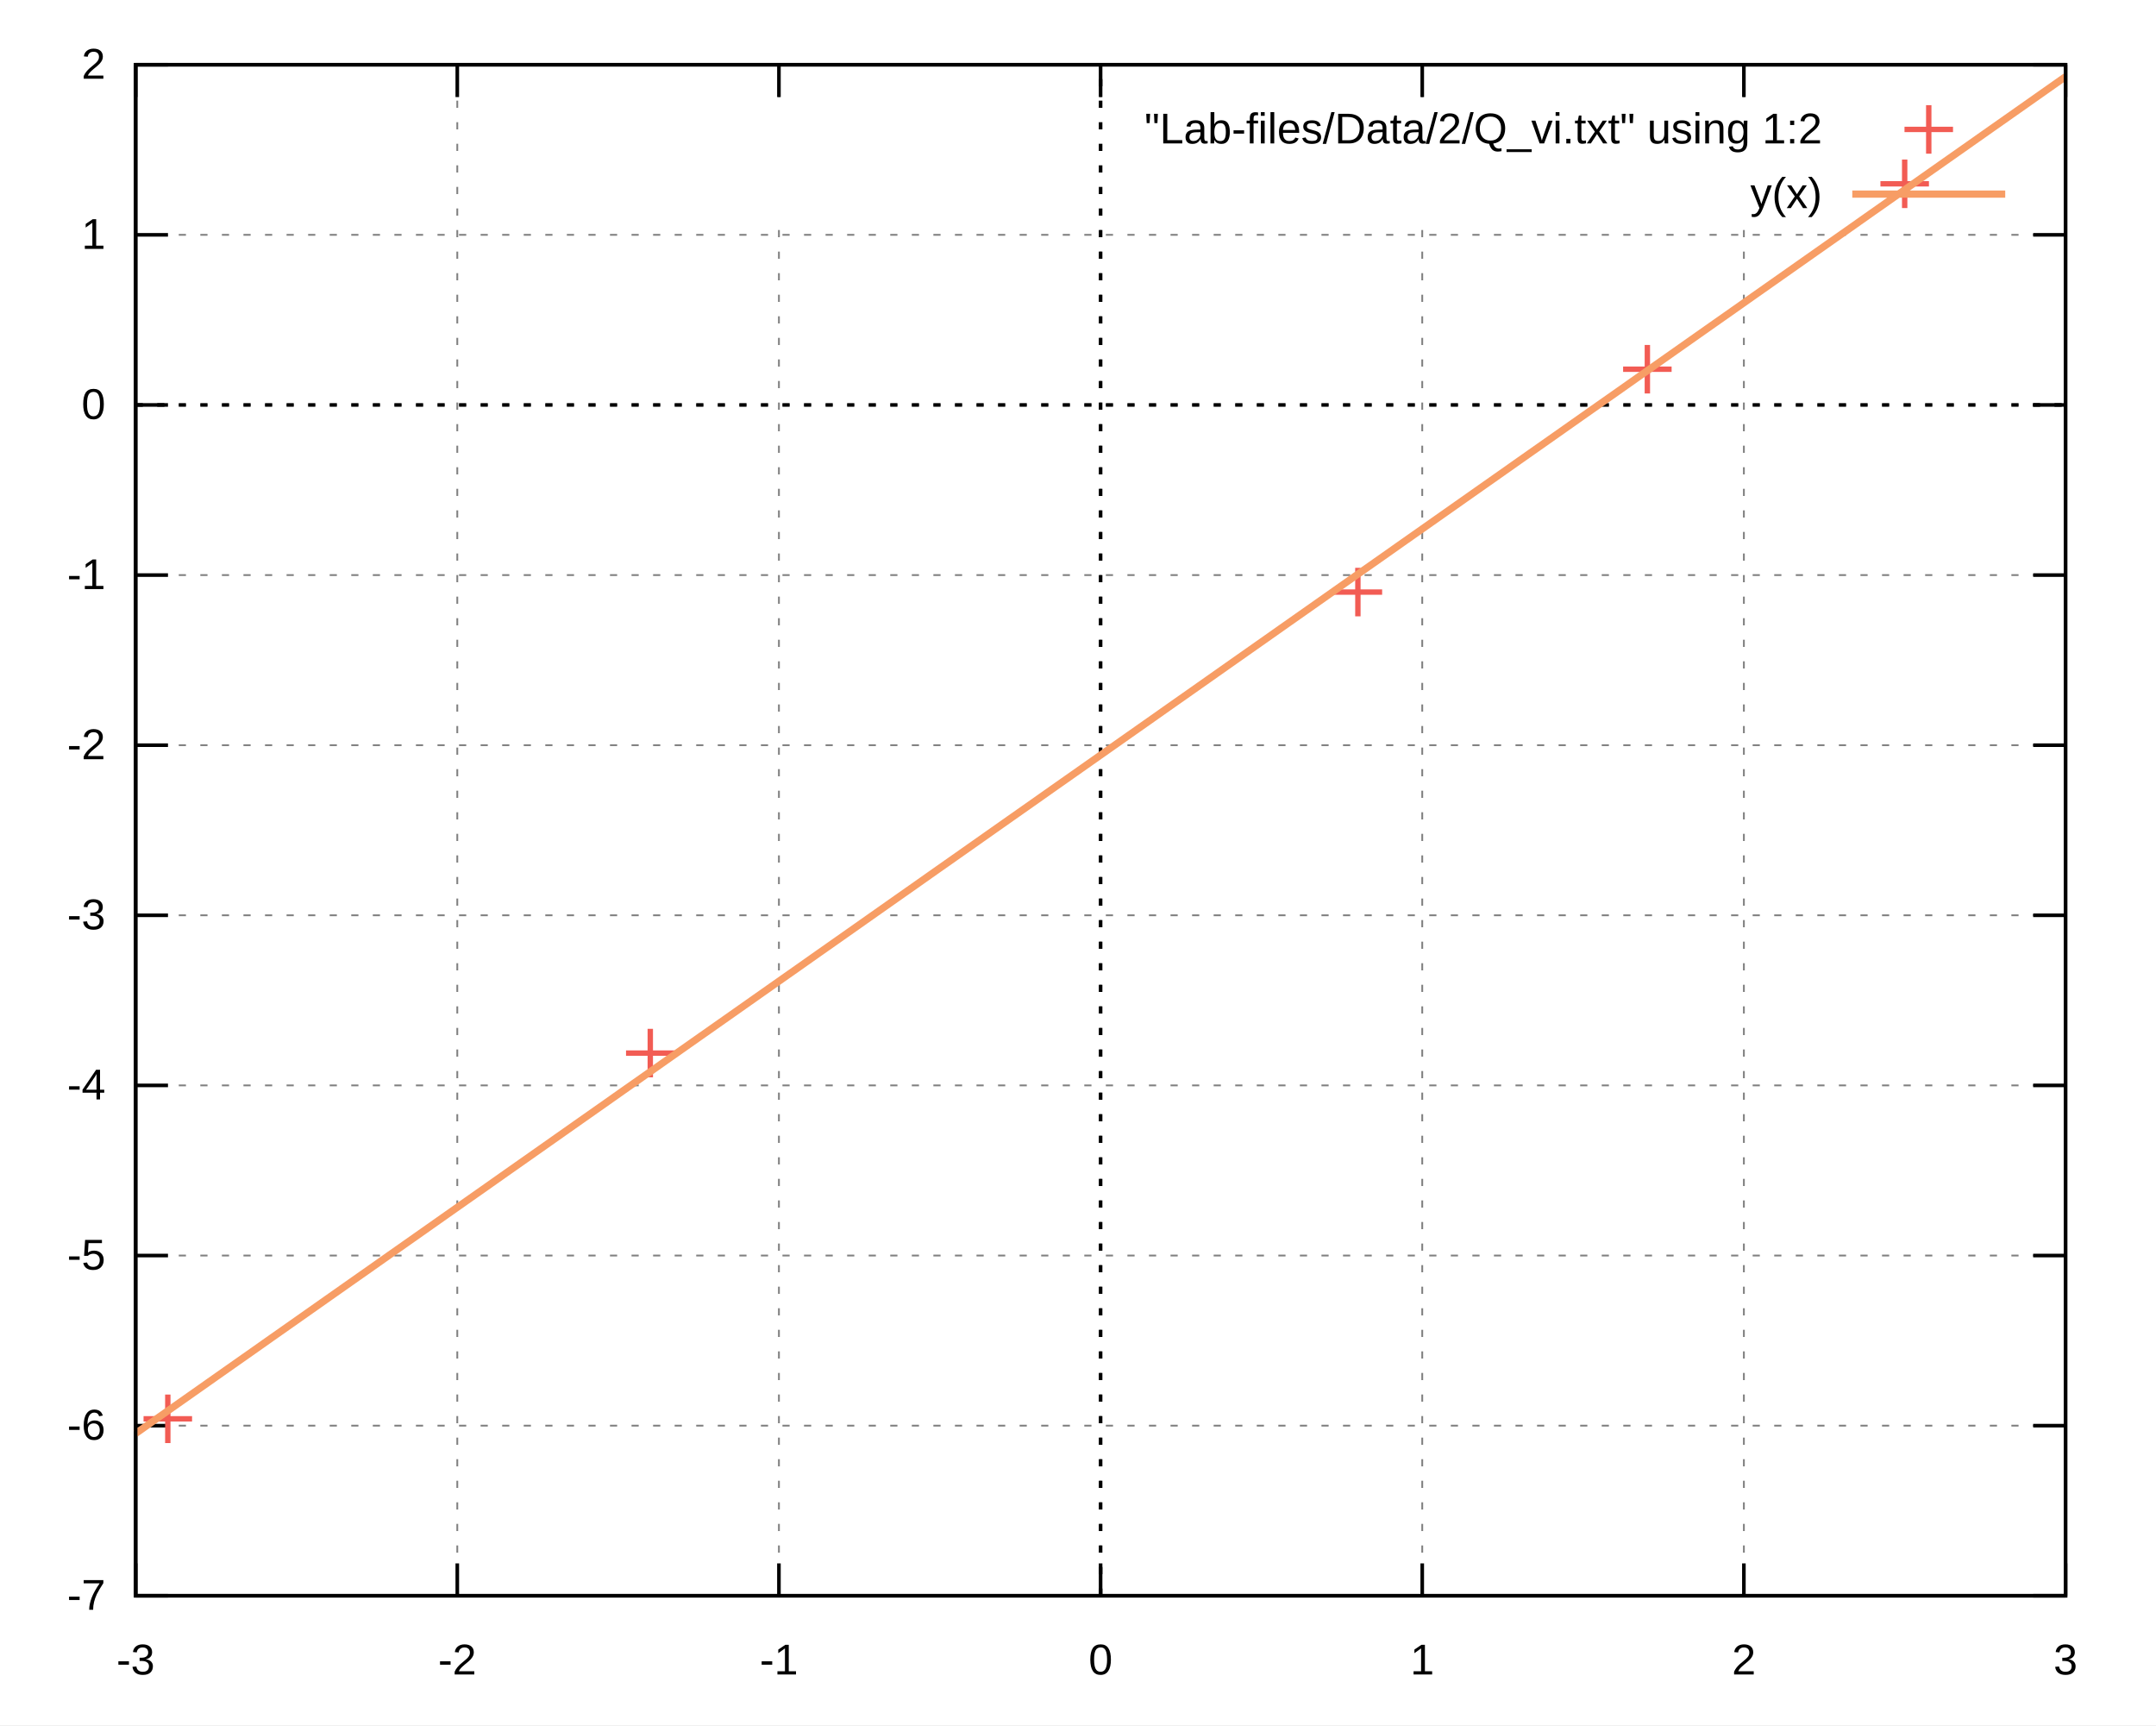
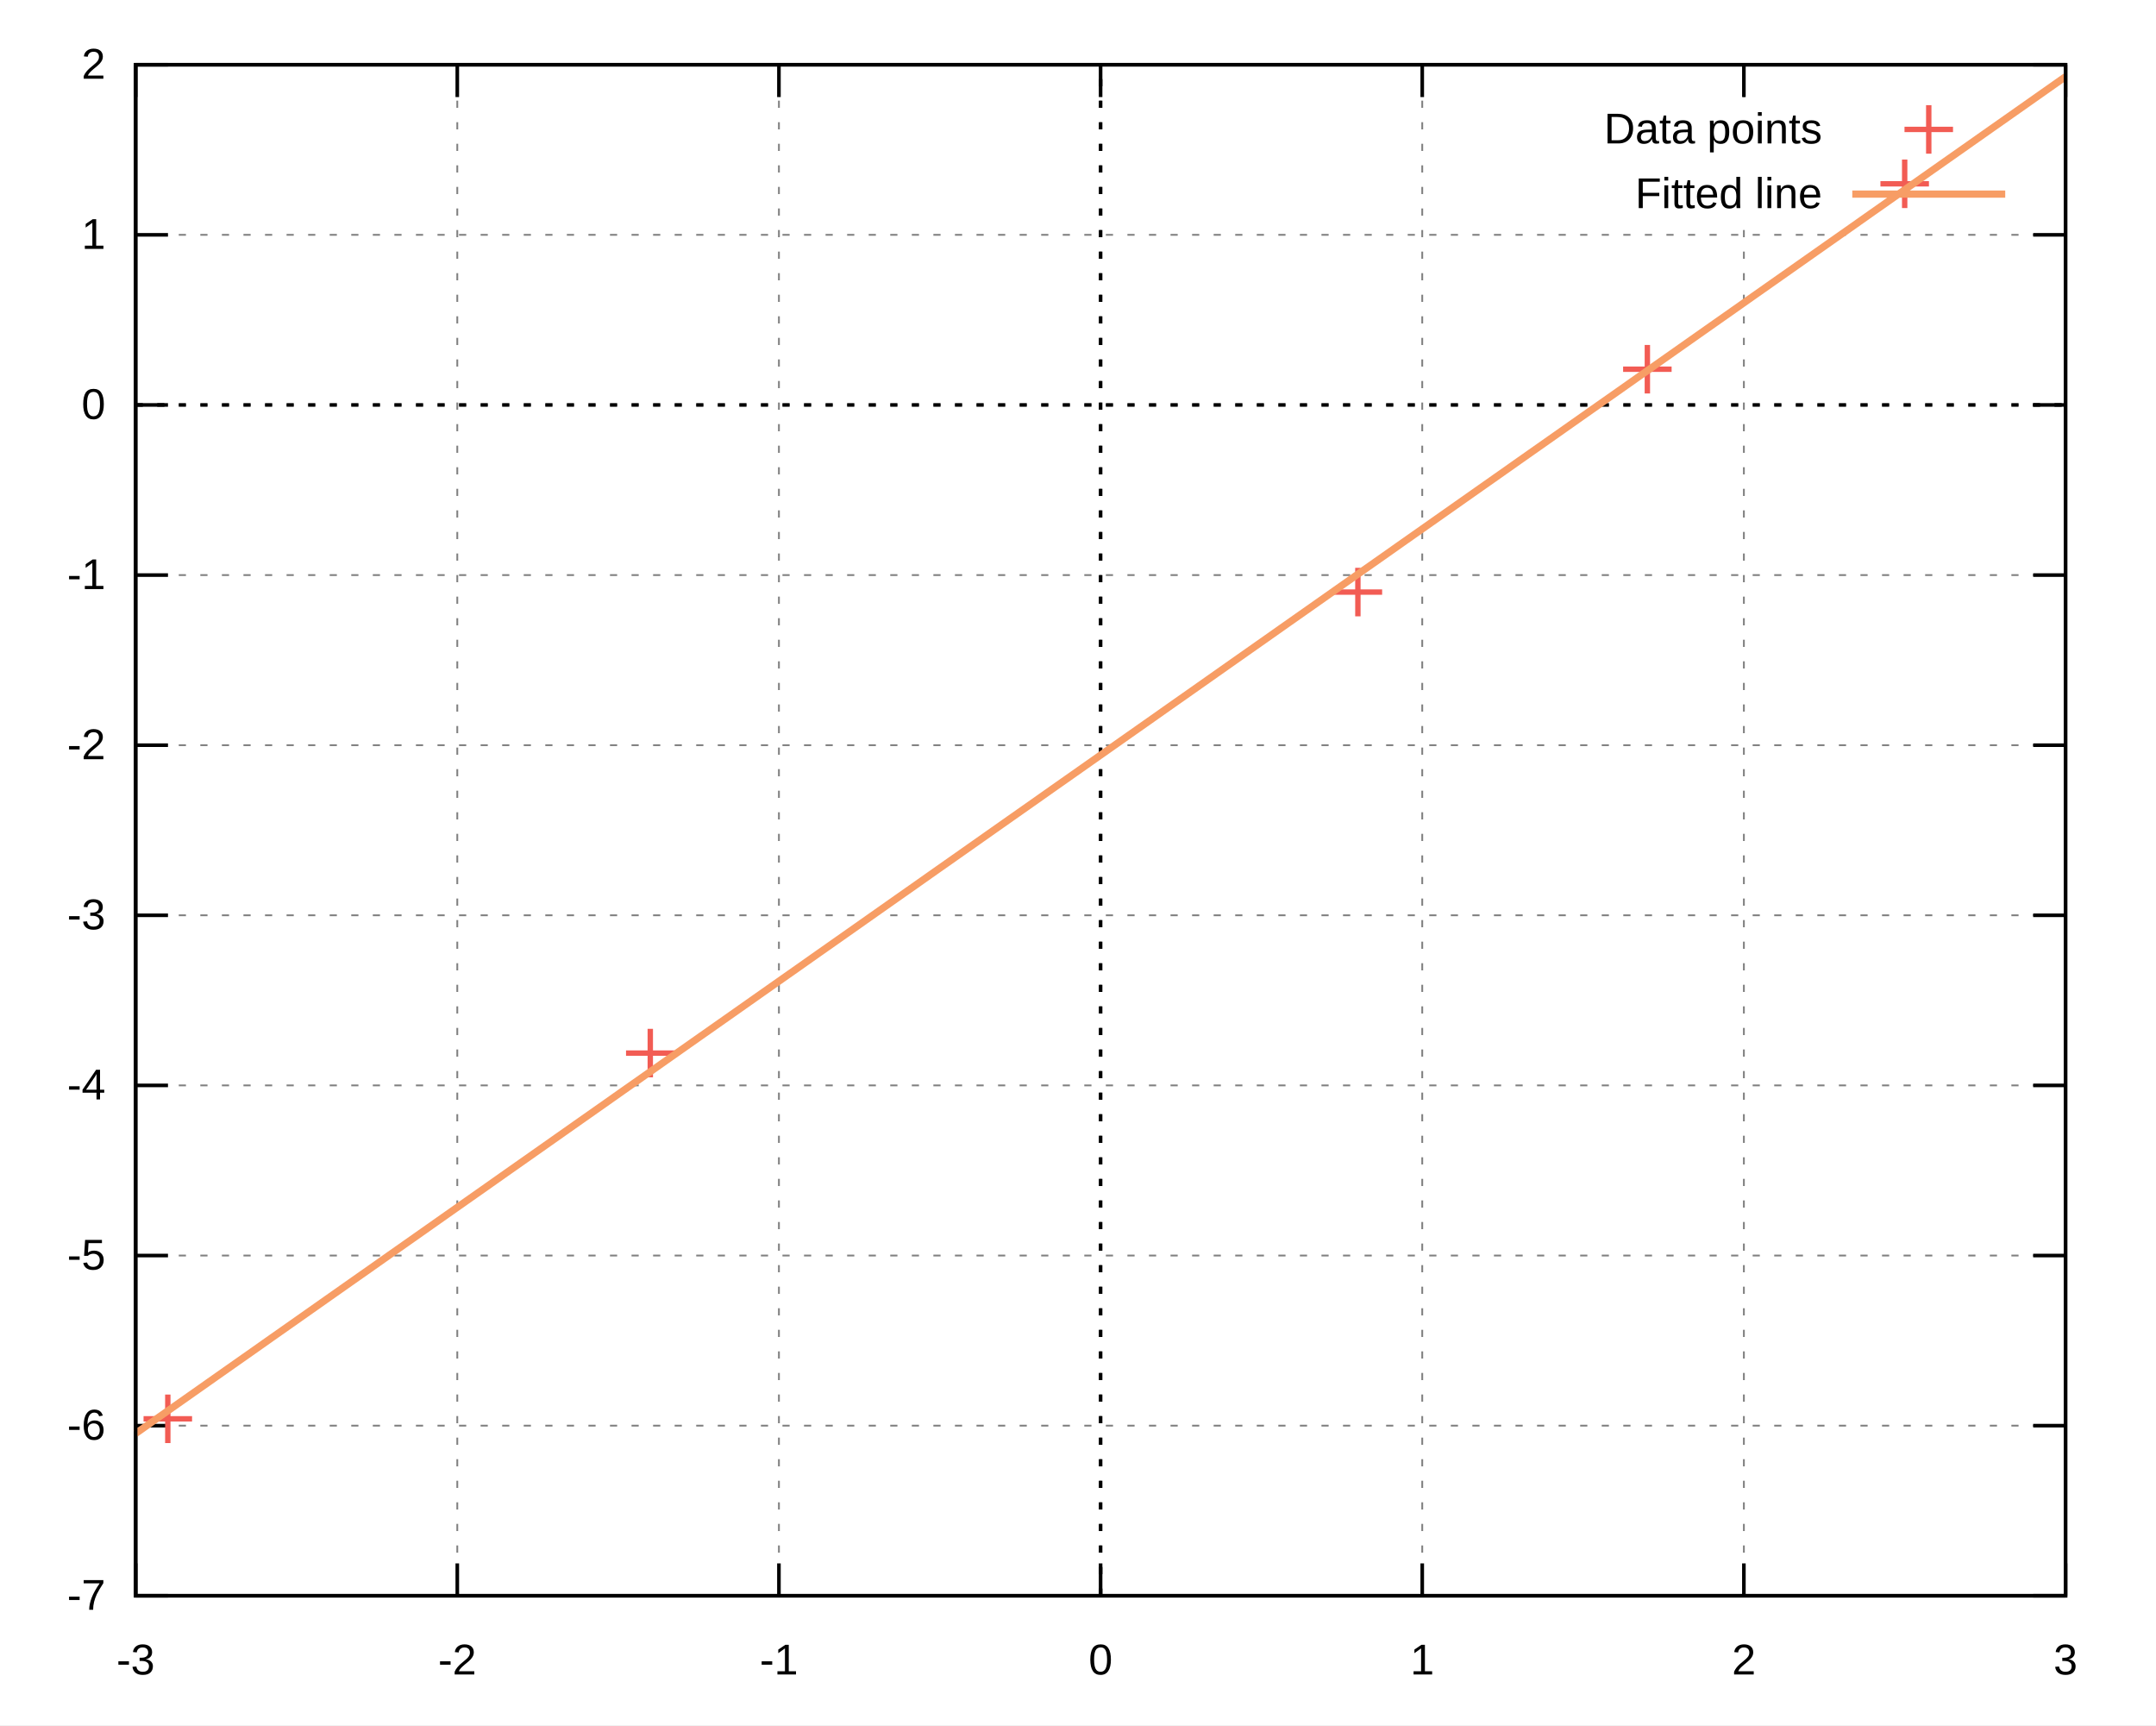
<svg xmlns="http://www.w3.org/2000/svg" xmlns:xlink="http://www.w3.org/1999/xlink" width="600" height="480" viewBox="0 0 600 480">
  <g id="gnuplot_canvas">
    <rect x="0" y="0" width="600" height="480" fill="#ffffff" />
    <defs>
      <circle id="gpDot" r="0.5" stroke-width="0.5" stroke="currentColor" />
      <path id="gpPt0" stroke-width="0.222" stroke="currentColor" d="M-1,0 h2 M0,-1 v2" />
      <path id="gpPt1" stroke-width="0.222" stroke="currentColor" d="M-1,-1 L1,1 M1,-1 L-1,1" />
      <path id="gpPt2" stroke-width="0.222" stroke="currentColor" d="M-1,0 L1,0 M0,-1 L0,1 M-1,-1 L1,1 M-1,1 L1,-1" />
      <rect id="gpPt3" stroke-width="0.222" stroke="currentColor" x="-1" y="-1" width="2" height="2" />
      <rect id="gpPt4" stroke-width="0.222" stroke="currentColor" fill="currentColor" x="-1" y="-1" width="2" height="2" />
      <circle id="gpPt5" stroke-width="0.222" stroke="currentColor" cx="0" cy="0" r="1" />
      <use xlink:href="#gpPt5" id="gpPt6" fill="currentColor" stroke="none" />
      <path id="gpPt7" stroke-width="0.222" stroke="currentColor" d="M0,-1.33 L-1.33,0.67 L1.33,0.67 z" />
      <use xlink:href="#gpPt7" id="gpPt8" fill="currentColor" stroke="none" />
      <use xlink:href="#gpPt7" id="gpPt9" stroke="currentColor" transform="rotate(180)" />
      <use xlink:href="#gpPt9" id="gpPt10" fill="currentColor" stroke="none" />
      <use xlink:href="#gpPt3" id="gpPt11" stroke="currentColor" transform="rotate(45)" />
      <use xlink:href="#gpPt11" id="gpPt12" fill="currentColor" stroke="none" />
      <path id="gpPt13" stroke-width="0.222" stroke="currentColor" d="M0,1.330 L1.265,0.411 L0.782,-1.067 L-0.782,-1.076 L-1.265,0.411 z" />
      <use xlink:href="#gpPt13" id="gpPt14" fill="currentColor" stroke="none" />
      <filter id="textbox" filterUnits="objectBoundingBox" x="0" y="0" height="1" width="1">
        <feFlood flood-color="#FFFFFF" flood-opacity="1" result="bgnd" />
        <feComposite in="SourceGraphic" in2="bgnd" operator="atop" />
      </filter>
      <filter id="greybox" filterUnits="objectBoundingBox" x="0" y="0" height="1" width="1">
        <feFlood flood-color="lightgrey" flood-opacity="1" result="grey" />
        <feComposite in="SourceGraphic" in2="grey" operator="atop" />
      </filter>
    </defs>
    <g fill="none" color="#FFFFFF" stroke="currentColor" stroke-width="1.00" stroke-linecap="butt" stroke-linejoin="miter">
</g>
    <g fill="none" color="black" stroke="currentColor" stroke-width="1.00" stroke-linecap="butt" stroke-linejoin="miter">
</g>
    <g fill="none" color="black" stroke="black" stroke-width="0.50" stroke-linecap="butt" stroke-linejoin="miter">
</g>
    <g fill="none" color="gray" stroke="currentColor" stroke-width="0.50" stroke-linecap="butt" stroke-linejoin="miter">
      <path stroke="gray" stroke-dasharray="2,4" class="gridline" d="M37.75,444.00 L574.82,444.00  " />
    </g>
    <g fill="none" color="gray" stroke="gray" stroke-width="1.00" stroke-linecap="butt" stroke-linejoin="miter">
</g>
    <g fill="none" color="black" stroke="currentColor" stroke-width="1.00" stroke-linecap="butt" stroke-linejoin="miter">
      <path stroke="black" d="M37.75,444.00 L46.75,444.00 M574.82,444.00 L565.82,444.00  " />
      <g transform="translate(29.36,447.90)" stroke="none" fill="black" font-family="Arial" font-size="12.00" text-anchor="end">
        <text>
          <tspan font-family="Arial">-7</tspan>
        </text>
      </g>
    </g>
    <g fill="none" color="black" stroke="currentColor" stroke-width="1.00" stroke-linecap="butt" stroke-linejoin="miter">
</g>
    <g fill="none" color="black" stroke="black" stroke-width="0.50" stroke-linecap="butt" stroke-linejoin="miter">
</g>
    <g fill="none" color="gray" stroke="currentColor" stroke-width="0.50" stroke-linecap="butt" stroke-linejoin="miter">
      <path stroke="gray" stroke-dasharray="2,4" class="gridline" d="M37.75,396.67 L574.82,396.67  " />
    </g>
    <g fill="none" color="gray" stroke="gray" stroke-width="1.00" stroke-linecap="butt" stroke-linejoin="miter">
</g>
    <g fill="none" color="black" stroke="currentColor" stroke-width="1.00" stroke-linecap="butt" stroke-linejoin="miter">
      <path stroke="black" d="M37.75,396.67 L46.75,396.67 M574.82,396.67 L565.82,396.67  " />
      <g transform="translate(29.36,400.57)" stroke="none" fill="black" font-family="Arial" font-size="12.00" text-anchor="end">
        <text>
          <tspan font-family="Arial">-6</tspan>
        </text>
      </g>
    </g>
    <g fill="none" color="black" stroke="currentColor" stroke-width="1.00" stroke-linecap="butt" stroke-linejoin="miter">
</g>
    <g fill="none" color="black" stroke="black" stroke-width="0.50" stroke-linecap="butt" stroke-linejoin="miter">
</g>
    <g fill="none" color="gray" stroke="currentColor" stroke-width="0.50" stroke-linecap="butt" stroke-linejoin="miter">
      <path stroke="gray" stroke-dasharray="2,4" class="gridline" d="M37.75,349.34 L574.82,349.34  " />
    </g>
    <g fill="none" color="gray" stroke="gray" stroke-width="1.00" stroke-linecap="butt" stroke-linejoin="miter">
</g>
    <g fill="none" color="black" stroke="currentColor" stroke-width="1.00" stroke-linecap="butt" stroke-linejoin="miter">
      <path stroke="black" d="M37.75,349.34 L46.75,349.34 M574.82,349.34 L565.82,349.34  " />
      <g transform="translate(29.36,353.24)" stroke="none" fill="black" font-family="Arial" font-size="12.00" text-anchor="end">
        <text>
          <tspan font-family="Arial">-5</tspan>
        </text>
      </g>
    </g>
    <g fill="none" color="black" stroke="currentColor" stroke-width="1.00" stroke-linecap="butt" stroke-linejoin="miter">
</g>
    <g fill="none" color="black" stroke="black" stroke-width="0.50" stroke-linecap="butt" stroke-linejoin="miter">
</g>
    <g fill="none" color="gray" stroke="currentColor" stroke-width="0.50" stroke-linecap="butt" stroke-linejoin="miter">
      <path stroke="gray" stroke-dasharray="2,4" class="gridline" d="M37.75,302.00 L574.82,302.00  " />
    </g>
    <g fill="none" color="gray" stroke="gray" stroke-width="1.00" stroke-linecap="butt" stroke-linejoin="miter">
</g>
    <g fill="none" color="black" stroke="currentColor" stroke-width="1.00" stroke-linecap="butt" stroke-linejoin="miter">
      <path stroke="black" d="M37.75,302.00 L46.75,302.00 M574.82,302.00 L565.82,302.00  " />
      <g transform="translate(29.36,305.90)" stroke="none" fill="black" font-family="Arial" font-size="12.00" text-anchor="end">
        <text>
          <tspan font-family="Arial">-4</tspan>
        </text>
      </g>
    </g>
    <g fill="none" color="black" stroke="currentColor" stroke-width="1.00" stroke-linecap="butt" stroke-linejoin="miter">
</g>
    <g fill="none" color="black" stroke="black" stroke-width="0.50" stroke-linecap="butt" stroke-linejoin="miter">
</g>
    <g fill="none" color="gray" stroke="currentColor" stroke-width="0.50" stroke-linecap="butt" stroke-linejoin="miter">
      <path stroke="gray" stroke-dasharray="2,4" class="gridline" d="M37.75,254.67 L574.82,254.67  " />
    </g>
    <g fill="none" color="gray" stroke="gray" stroke-width="1.00" stroke-linecap="butt" stroke-linejoin="miter">
</g>
    <g fill="none" color="black" stroke="currentColor" stroke-width="1.00" stroke-linecap="butt" stroke-linejoin="miter">
      <path stroke="black" d="M37.75,254.67 L46.75,254.67 M574.82,254.67 L565.82,254.67  " />
      <g transform="translate(29.36,258.57)" stroke="none" fill="black" font-family="Arial" font-size="12.00" text-anchor="end">
        <text>
          <tspan font-family="Arial">-3</tspan>
        </text>
      </g>
    </g>
    <g fill="none" color="black" stroke="currentColor" stroke-width="1.00" stroke-linecap="butt" stroke-linejoin="miter">
</g>
    <g fill="none" color="black" stroke="black" stroke-width="0.50" stroke-linecap="butt" stroke-linejoin="miter">
</g>
    <g fill="none" color="gray" stroke="currentColor" stroke-width="0.50" stroke-linecap="butt" stroke-linejoin="miter">
      <path stroke="gray" stroke-dasharray="2,4" class="gridline" d="M37.75,207.34 L574.82,207.34  " />
    </g>
    <g fill="none" color="gray" stroke="gray" stroke-width="1.00" stroke-linecap="butt" stroke-linejoin="miter">
</g>
    <g fill="none" color="black" stroke="currentColor" stroke-width="1.00" stroke-linecap="butt" stroke-linejoin="miter">
      <path stroke="black" d="M37.75,207.34 L46.75,207.34 M574.82,207.34 L565.82,207.34  " />
      <g transform="translate(29.36,211.24)" stroke="none" fill="black" font-family="Arial" font-size="12.00" text-anchor="end">
        <text>
          <tspan font-family="Arial">-2</tspan>
        </text>
      </g>
    </g>
    <g fill="none" color="black" stroke="currentColor" stroke-width="1.00" stroke-linecap="butt" stroke-linejoin="miter">
</g>
    <g fill="none" color="black" stroke="black" stroke-width="0.50" stroke-linecap="butt" stroke-linejoin="miter">
</g>
    <g fill="none" color="gray" stroke="currentColor" stroke-width="0.50" stroke-linecap="butt" stroke-linejoin="miter">
      <path stroke="gray" stroke-dasharray="2,4" class="gridline" d="M37.75,160.01 L574.82,160.01  " />
    </g>
    <g fill="none" color="gray" stroke="gray" stroke-width="1.00" stroke-linecap="butt" stroke-linejoin="miter">
</g>
    <g fill="none" color="black" stroke="currentColor" stroke-width="1.00" stroke-linecap="butt" stroke-linejoin="miter">
      <path stroke="black" d="M37.75,160.01 L46.75,160.01 M574.82,160.01 L565.82,160.01  " />
      <g transform="translate(29.36,163.91)" stroke="none" fill="black" font-family="Arial" font-size="12.00" text-anchor="end">
        <text>
          <tspan font-family="Arial">-1</tspan>
        </text>
      </g>
    </g>
    <g fill="none" color="black" stroke="currentColor" stroke-width="1.00" stroke-linecap="butt" stroke-linejoin="miter">
</g>
    <g fill="none" color="black" stroke="black" stroke-width="0.50" stroke-linecap="butt" stroke-linejoin="miter">
</g>
    <g fill="none" color="gray" stroke="currentColor" stroke-width="0.50" stroke-linecap="butt" stroke-linejoin="miter">
      <path stroke="gray" stroke-dasharray="2,4" class="gridline" d="M37.75,112.67 L574.82,112.67  " />
    </g>
    <g fill="none" color="gray" stroke="gray" stroke-width="1.00" stroke-linecap="butt" stroke-linejoin="miter">
</g>
    <g fill="none" color="black" stroke="currentColor" stroke-width="1.00" stroke-linecap="butt" stroke-linejoin="miter">
      <path stroke="black" d="M37.75,112.67 L46.75,112.67 M574.82,112.67 L565.82,112.67  " />
      <g transform="translate(29.36,116.57)" stroke="none" fill="black" font-family="Arial" font-size="12.00" text-anchor="end">
        <text>
          <tspan font-family="Arial"> 0</tspan>
        </text>
      </g>
    </g>
    <g fill="none" color="black" stroke="currentColor" stroke-width="1.00" stroke-linecap="butt" stroke-linejoin="miter">
</g>
    <g fill="none" color="black" stroke="black" stroke-width="0.50" stroke-linecap="butt" stroke-linejoin="miter">
</g>
    <g fill="none" color="gray" stroke="currentColor" stroke-width="0.50" stroke-linecap="butt" stroke-linejoin="miter">
      <path stroke="gray" stroke-dasharray="2,4" class="gridline" d="M37.75,65.34 L574.82,65.34  " />
    </g>
    <g fill="none" color="gray" stroke="gray" stroke-width="1.00" stroke-linecap="butt" stroke-linejoin="miter">
</g>
    <g fill="none" color="black" stroke="currentColor" stroke-width="1.00" stroke-linecap="butt" stroke-linejoin="miter">
      <path stroke="black" d="M37.75,65.34 L46.75,65.34 M574.82,65.34 L565.82,65.34  " />
      <g transform="translate(29.36,69.24)" stroke="none" fill="black" font-family="Arial" font-size="12.00" text-anchor="end">
        <text>
          <tspan font-family="Arial"> 1</tspan>
        </text>
      </g>
    </g>
    <g fill="none" color="black" stroke="currentColor" stroke-width="1.00" stroke-linecap="butt" stroke-linejoin="miter">
</g>
    <g fill="none" color="black" stroke="black" stroke-width="0.50" stroke-linecap="butt" stroke-linejoin="miter">
</g>
    <g fill="none" color="gray" stroke="currentColor" stroke-width="0.50" stroke-linecap="butt" stroke-linejoin="miter">
      <path stroke="gray" stroke-dasharray="2,4" class="gridline" d="M37.75,18.01 L574.82,18.01  " />
    </g>
    <g fill="none" color="gray" stroke="gray" stroke-width="1.00" stroke-linecap="butt" stroke-linejoin="miter">
</g>
    <g fill="none" color="black" stroke="currentColor" stroke-width="1.00" stroke-linecap="butt" stroke-linejoin="miter">
      <path stroke="black" d="M37.75,18.01 L46.75,18.01 M574.82,18.01 L565.82,18.01  " />
      <g transform="translate(29.36,21.91)" stroke="none" fill="black" font-family="Arial" font-size="12.00" text-anchor="end">
        <text>
          <tspan font-family="Arial"> 2</tspan>
        </text>
      </g>
    </g>
    <g fill="none" color="black" stroke="currentColor" stroke-width="1.00" stroke-linecap="butt" stroke-linejoin="miter">
</g>
    <g fill="none" color="black" stroke="black" stroke-width="0.50" stroke-linecap="butt" stroke-linejoin="miter">
</g>
    <g fill="none" color="gray" stroke="currentColor" stroke-width="0.50" stroke-linecap="butt" stroke-linejoin="miter">
      <path stroke="gray" stroke-dasharray="2,4" class="gridline" d="M37.75,444.00 L37.75,18.01  " />
    </g>
    <g fill="none" color="gray" stroke="gray" stroke-width="1.00" stroke-linecap="butt" stroke-linejoin="miter">
</g>
    <g fill="none" color="black" stroke="currentColor" stroke-width="1.00" stroke-linecap="butt" stroke-linejoin="miter">
      <path stroke="black" d="M37.75,444.00 L37.75,435.00 M37.75,18.01 L37.75,27.01  " />
      <g transform="translate(37.75,465.90)" stroke="none" fill="black" font-family="Arial" font-size="12.00" text-anchor="middle">
        <text>
          <tspan font-family="Arial">-3</tspan>
        </text>
      </g>
    </g>
    <g fill="none" color="black" stroke="currentColor" stroke-width="1.00" stroke-linecap="butt" stroke-linejoin="miter">
</g>
    <g fill="none" color="black" stroke="black" stroke-width="0.50" stroke-linecap="butt" stroke-linejoin="miter">
</g>
    <g fill="none" color="gray" stroke="currentColor" stroke-width="0.50" stroke-linecap="butt" stroke-linejoin="miter">
      <path stroke="gray" stroke-dasharray="2,4" class="gridline" d="M127.26,444.00 L127.26,18.01  " />
    </g>
    <g fill="none" color="gray" stroke="gray" stroke-width="1.00" stroke-linecap="butt" stroke-linejoin="miter">
</g>
    <g fill="none" color="black" stroke="currentColor" stroke-width="1.00" stroke-linecap="butt" stroke-linejoin="miter">
      <path stroke="black" d="M127.26,444.00 L127.26,435.00 M127.26,18.01 L127.26,27.01  " />
      <g transform="translate(127.26,465.90)" stroke="none" fill="black" font-family="Arial" font-size="12.00" text-anchor="middle">
        <text>
          <tspan font-family="Arial">-2</tspan>
        </text>
      </g>
    </g>
    <g fill="none" color="black" stroke="currentColor" stroke-width="1.00" stroke-linecap="butt" stroke-linejoin="miter">
</g>
    <g fill="none" color="black" stroke="black" stroke-width="0.50" stroke-linecap="butt" stroke-linejoin="miter">
</g>
    <g fill="none" color="gray" stroke="currentColor" stroke-width="0.50" stroke-linecap="butt" stroke-linejoin="miter">
-       <path stroke="gray" stroke-dasharray="2,4" class="gridline" d="M216.77,444.00 L216.77,63.01 M216.77,27.01 L216.77,18.01  " />
+       <path stroke="gray" stroke-dasharray="2,4" class="gridline" d="M216.77,444.00 L216.77,18.01  " />
    </g>
    <g fill="none" color="gray" stroke="gray" stroke-width="1.00" stroke-linecap="butt" stroke-linejoin="miter">
</g>
    <g fill="none" color="black" stroke="currentColor" stroke-width="1.00" stroke-linecap="butt" stroke-linejoin="miter">
      <path stroke="black" d="M216.77,444.00 L216.77,435.00 M216.77,18.01 L216.77,27.01  " />
      <g transform="translate(216.77,465.90)" stroke="none" fill="black" font-family="Arial" font-size="12.00" text-anchor="middle">
        <text>
          <tspan font-family="Arial">-1</tspan>
        </text>
      </g>
    </g>
    <g fill="none" color="black" stroke="currentColor" stroke-width="1.00" stroke-linecap="butt" stroke-linejoin="miter">
</g>
    <g fill="none" color="black" stroke="black" stroke-width="0.50" stroke-linecap="butt" stroke-linejoin="miter">
</g>
    <g fill="none" color="gray" stroke="currentColor" stroke-width="0.50" stroke-linecap="butt" stroke-linejoin="miter">
-       <path stroke="gray" stroke-dasharray="2,4" class="gridline" d="M306.29,444.00 L306.29,63.01 M306.29,27.01 L306.29,18.01  " />
+       <path stroke="gray" stroke-dasharray="2,4" class="gridline" d="M306.29,444.00 L306.29,18.01  " />
    </g>
    <g fill="none" color="gray" stroke="gray" stroke-width="1.00" stroke-linecap="butt" stroke-linejoin="miter">
</g>
    <g fill="none" color="black" stroke="currentColor" stroke-width="1.00" stroke-linecap="butt" stroke-linejoin="miter">
      <path stroke="black" d="M306.29,444.00 L306.29,435.00 M306.29,18.01 L306.29,27.01  " />
      <g transform="translate(306.29,465.90)" stroke="none" fill="black" font-family="Arial" font-size="12.00" text-anchor="middle">
        <text>
          <tspan font-family="Arial"> 0</tspan>
        </text>
      </g>
    </g>
    <g fill="none" color="black" stroke="currentColor" stroke-width="1.00" stroke-linecap="butt" stroke-linejoin="miter">
</g>
    <g fill="none" color="black" stroke="black" stroke-width="0.50" stroke-linecap="butt" stroke-linejoin="miter">
</g>
    <g fill="none" color="gray" stroke="currentColor" stroke-width="0.50" stroke-linecap="butt" stroke-linejoin="miter">
-       <path stroke="gray" stroke-dasharray="2,4" class="gridline" d="M395.80,444.00 L395.80,63.01 M395.80,27.01 L395.80,18.01  " />
+       <path stroke="gray" stroke-dasharray="2,4" class="gridline" d="M395.80,444.00 L395.80,18.01  " />
    </g>
    <g fill="none" color="gray" stroke="gray" stroke-width="1.00" stroke-linecap="butt" stroke-linejoin="miter">
</g>
    <g fill="none" color="black" stroke="currentColor" stroke-width="1.00" stroke-linecap="butt" stroke-linejoin="miter">
      <path stroke="black" d="M395.80,444.00 L395.80,435.00 M395.80,18.01 L395.80,27.01  " />
      <g transform="translate(395.80,465.90)" stroke="none" fill="black" font-family="Arial" font-size="12.00" text-anchor="middle">
        <text>
          <tspan font-family="Arial"> 1</tspan>
        </text>
      </g>
    </g>
    <g fill="none" color="black" stroke="currentColor" stroke-width="1.00" stroke-linecap="butt" stroke-linejoin="miter">
</g>
    <g fill="none" color="black" stroke="black" stroke-width="0.50" stroke-linecap="butt" stroke-linejoin="miter">
</g>
    <g fill="none" color="gray" stroke="currentColor" stroke-width="0.50" stroke-linecap="butt" stroke-linejoin="miter">
      <path stroke="gray" stroke-dasharray="2,4" class="gridline" d="M485.31,444.00 L485.31,63.01 M485.31,27.01 L485.31,18.01  " />
    </g>
    <g fill="none" color="gray" stroke="gray" stroke-width="1.00" stroke-linecap="butt" stroke-linejoin="miter">
</g>
    <g fill="none" color="black" stroke="currentColor" stroke-width="1.00" stroke-linecap="butt" stroke-linejoin="miter">
      <path stroke="black" d="M485.31,444.00 L485.31,435.00 M485.31,18.01 L485.31,27.01  " />
      <g transform="translate(485.31,465.90)" stroke="none" fill="black" font-family="Arial" font-size="12.00" text-anchor="middle">
        <text>
          <tspan font-family="Arial"> 2</tspan>
        </text>
      </g>
    </g>
    <g fill="none" color="black" stroke="currentColor" stroke-width="1.00" stroke-linecap="butt" stroke-linejoin="miter">
</g>
    <g fill="none" color="black" stroke="black" stroke-width="0.50" stroke-linecap="butt" stroke-linejoin="miter">
</g>
    <g fill="none" color="gray" stroke="currentColor" stroke-width="0.50" stroke-linecap="butt" stroke-linejoin="miter">
      <path stroke="gray" stroke-dasharray="2,4" class="gridline" d="M574.82,444.00 L574.82,18.01  " />
    </g>
    <g fill="none" color="gray" stroke="gray" stroke-width="1.00" stroke-linecap="butt" stroke-linejoin="miter">
</g>
    <g fill="none" color="black" stroke="currentColor" stroke-width="1.00" stroke-linecap="butt" stroke-linejoin="miter">
      <path stroke="black" d="M574.82,444.00 L574.82,435.00 M574.82,18.01 L574.82,27.01  " />
      <g transform="translate(574.82,465.90)" stroke="none" fill="black" font-family="Arial" font-size="12.00" text-anchor="middle">
        <text>
          <tspan font-family="Arial"> 3</tspan>
        </text>
      </g>
    </g>
    <g fill="none" color="black" stroke="currentColor" stroke-width="1.00" stroke-linecap="butt" stroke-linejoin="miter">
</g>
    <g fill="none" color="gray" stroke="currentColor" stroke-width="1.00" stroke-linecap="butt" stroke-linejoin="miter">
      <path stroke="rgb(  0,   0,   0)" stroke-dasharray="2,4" d="M37.75,112.67 L574.82,112.67  " />
    </g>
    <g fill="none" color="gray" stroke="currentColor" stroke-width="1.00" stroke-linecap="butt" stroke-linejoin="miter">
      <path stroke="rgb(  0,   0,   0)" stroke-dasharray="2,4" d="M306.29,444.00 L306.29,18.01  " />
    </g>
    <g fill="none" color="black" stroke="currentColor" stroke-width="1.00" stroke-linecap="butt" stroke-linejoin="miter">
      <path stroke="black" d="M37.75,18.01 L37.75,444.00 L574.82,444.00 L574.82,18.01 L37.75,18.01 Z  " />
    </g>
    <g fill="none" color="black" stroke="currentColor" stroke-width="1.00" stroke-linecap="butt" stroke-linejoin="miter">
</g>
    <g id="gnuplot_plot_1">
      <g fill="none" color="black" stroke="currentColor" stroke-width="1.00" stroke-linecap="butt" stroke-linejoin="miter">
        <g transform="translate(507.09,39.91)" stroke="none" fill="black" font-family="Arial" font-size="12.00" text-anchor="end">
-           <text>"Lab-files/Data/2/Q_vi.txt" using 1:2</text>
+           <text>
+             <tspan font-family="Arial">Data points</tspan>
+           </text>
        </g>
      </g>
      <g fill="none" color="black" stroke="currentColor" stroke-width="1.00" stroke-linecap="butt" stroke-linejoin="miter">
        <use xlink:href="#gpPt0" transform="translate(46.70,394.77) scale(6.75)" color="rgb(242,  92,  84)" />
        <use xlink:href="#gpPt0" transform="translate(180.97,293.01) scale(6.75)" color="rgb(242,  92,  84)" />
        <use xlink:href="#gpPt0" transform="translate(377.89,164.74) scale(6.75)" color="rgb(242,  92,  84)" />
        <use xlink:href="#gpPt0" transform="translate(458.45,102.73) scale(6.75)" color="rgb(242,  92,  84)" />
        <use xlink:href="#gpPt0" transform="translate(530.06,51.14) scale(6.75)" color="rgb(242,  92,  84)" />
        <use xlink:href="#gpPt0" transform="translate(536.76,36.01) scale(6.75)" color="rgb(242,  92,  84)" />
      </g>
    </g>
    <g id="gnuplot_plot_2">
      <g fill="none" color="#FFFFFF" stroke="rgb(242,  92,  84)" stroke-width="2.00" stroke-linecap="butt" stroke-linejoin="miter">
</g>
      <g fill="none" color="black" stroke="currentColor" stroke-width="2.00" stroke-linecap="butt" stroke-linejoin="miter">
        <g transform="translate(507.09,57.91)" stroke="none" fill="black" font-family="Arial" font-size="12.00" text-anchor="end">
-           <text>y(x)</text>
+           <text>
+             <tspan font-family="Arial">Fitted line</tspan>
+           </text>
        </g>
      </g>
      <g fill="none" color="black" stroke="currentColor" stroke-width="2.00" stroke-linecap="butt" stroke-linejoin="miter">
        <path stroke="rgb(247, 157, 101)" d="M515.48,54.01 L558.04,54.01 M37.75,398.85 L43.17,395.03 L48.60,391.22 L54.02,387.41 L59.45,383.59 L64.87,379.78   L70.30,375.97 L75.72,372.15 L81.15,368.34 L86.57,364.53 L92.00,360.71 L97.42,356.90 L102.85,353.09 L108.27,349.27   L113.70,345.46 L119.12,341.65 L124.55,337.83 L129.97,334.02 L135.40,330.21 L140.82,326.39 L146.25,322.58 L151.67,318.77   L157.10,314.95 L162.52,311.14 L167.95,307.33 L173.37,303.51 L178.80,299.70 L184.22,295.89 L189.65,292.07 L195.07,288.26   L200.50,284.45 L205.92,280.64 L211.35,276.82 L216.77,273.01 L222.20,269.20 L227.62,265.38 L233.05,261.57 L238.47,257.76   L243.90,253.94 L249.32,250.13 L254.75,246.32 L260.17,242.50 L265.60,238.69 L271.02,234.88 L276.45,231.06 L281.87,227.25   L287.30,223.44 L292.72,219.62 L298.15,215.81 L303.57,212.00 L309.00,208.18 L314.42,204.37 L319.85,200.56 L325.27,196.74   L330.70,192.93 L336.12,189.12 L341.55,185.30 L346.97,181.49 L352.40,177.68 L357.82,173.86 L363.25,170.05 L368.67,166.24   L374.10,162.42 L379.52,158.61 L384.95,154.80 L390.37,150.98 L395.80,147.17 L401.22,143.36 L406.65,139.54 L412.07,135.73   L417.50,131.92 L422.92,128.10 L428.35,124.29 L433.77,120.48 L439.20,116.66 L444.62,112.85 L450.05,109.04 L455.47,105.22   L460.90,101.41 L466.32,97.60 L471.75,93.78 L477.17,89.97 L482.60,86.16 L488.02,82.34 L493.45,78.53 L498.87,74.72   L504.30,70.90 L509.72,67.09 L515.15,63.28 L520.57,59.46 L526.00,55.65 L531.42,51.84 L536.85,48.02 L542.27,44.21   L547.70,40.40 L553.12,36.58 L558.55,32.77 L563.97,28.96 L569.40,25.14 L574.82,21.33  " />
      </g>
    </g>
    <g fill="none" color="black" stroke="currentColor" stroke-width="2.00" stroke-linecap="butt" stroke-linejoin="miter">
</g>
    <g fill="none" color="black" stroke="black" stroke-width="1.00" stroke-linecap="butt" stroke-linejoin="miter">
</g>
    <g fill="none" color="black" stroke="currentColor" stroke-width="1.00" stroke-linecap="butt" stroke-linejoin="miter">
      <path stroke="black" d="M37.75,18.01 L37.75,444.00 L574.82,444.00 L574.82,18.01 L37.75,18.01 Z  " />
    </g>
    <g fill="none" color="black" stroke="currentColor" stroke-width="1.00" stroke-linecap="butt" stroke-linejoin="miter">
</g>
  </g>
</svg>
